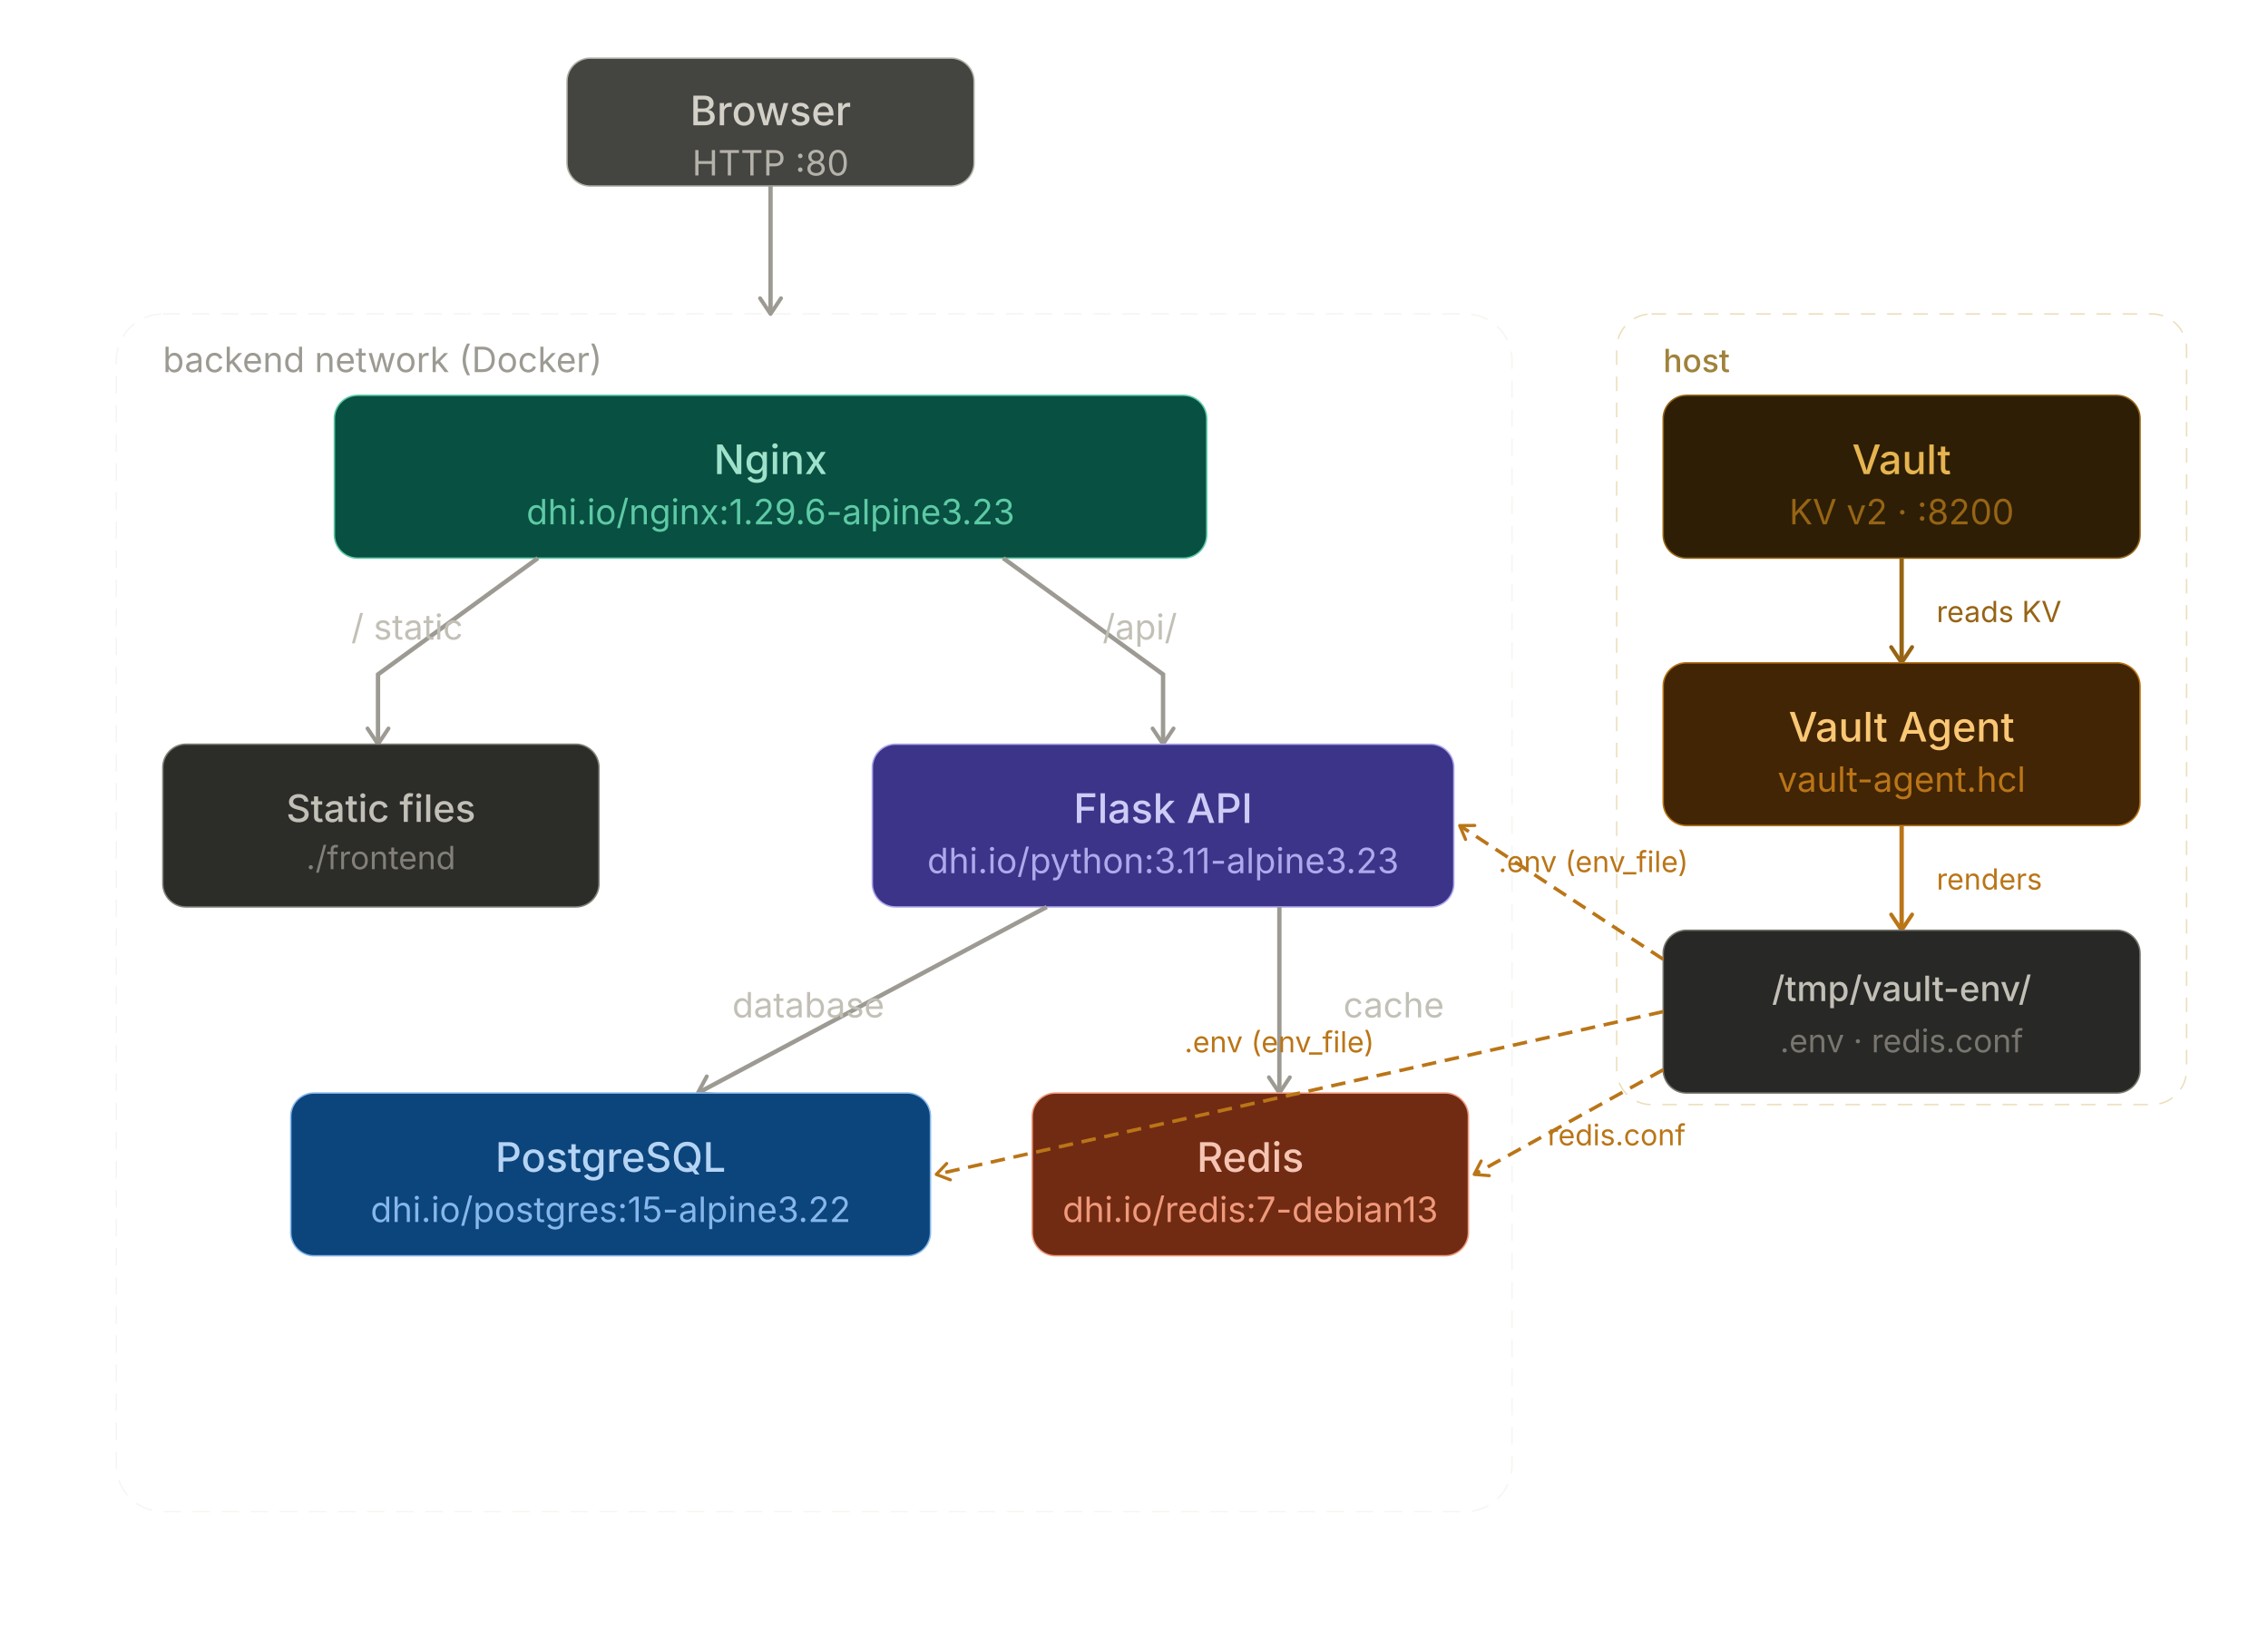
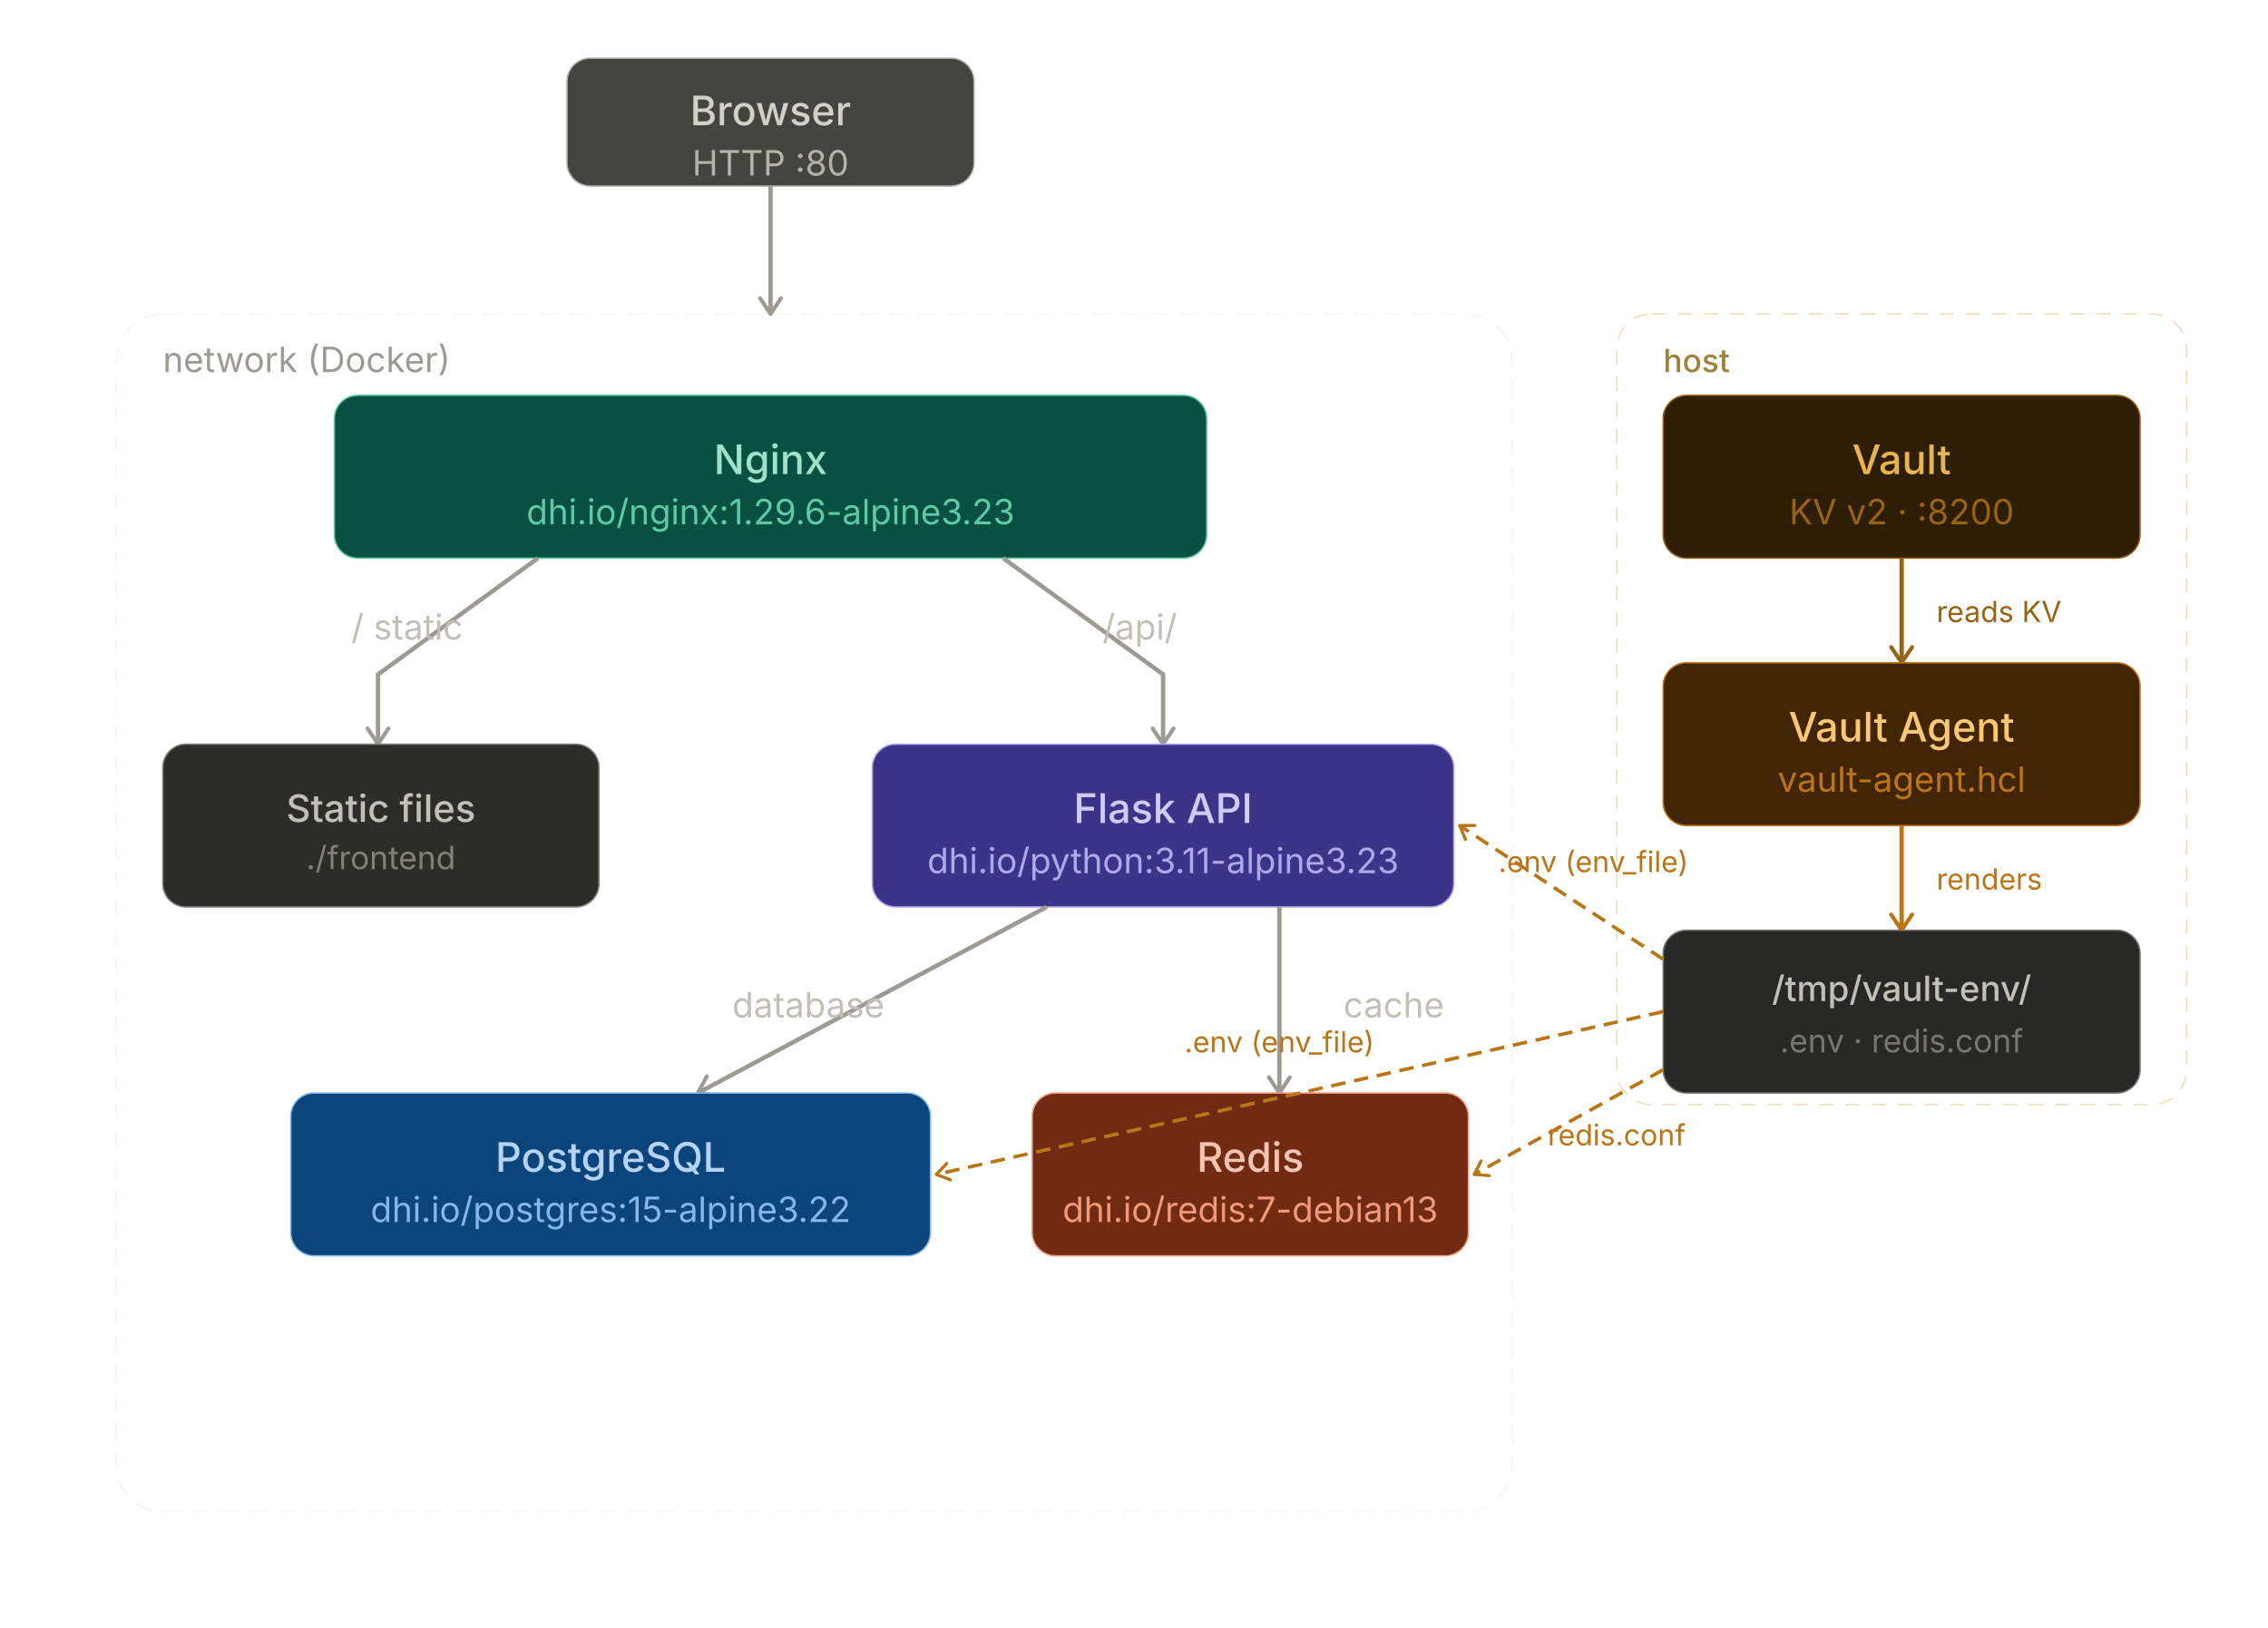
<svg xmlns="http://www.w3.org/2000/svg" width="100%" viewBox="0 0 780 560">
  <defs>
    <marker id="arrow" viewBox="0 0 10 10" refX="8" refY="5" markerWidth="6" markerHeight="6" orient="auto-start-reverse">
      <path d="M2 1L8 5L2 9" fill="none" stroke="context-stroke" stroke-width="1.5" stroke-linecap="round" stroke-linejoin="round" />
    </marker>
  </defs>
  <g style="font-family:&quot;Anthropic Sans&quot;,-apple-system,sans-serif">
    <rect x="195" y="20" width="140" height="44" rx="8" stroke-width="0.5" style="fill:rgb(68,68,65);stroke:rgb(180,178,169)" />
    <text x="265" y="38" text-anchor="middle" dominant-baseline="central" style="fill:rgb(211,209,199);font-size:14px;font-weight:500">Browser</text>
    <text x="265" y="56" text-anchor="middle" dominant-baseline="central" style="fill:rgb(180,178,169);font-size:12px">HTTP :80</text>
  </g>
  <line x1="265" y1="64" x2="265" y2="108" marker-end="url(#arrow)" style="fill:none;stroke:rgb(156,154,146);stroke-width:1.5px" />
  <rect x="40" y="108" width="480" height="412" rx="16" fill="none" stroke-width="0.5" stroke-dasharray="6 4" style="stroke:rgba(222,220,209,0.3)" />
-   <text x="56" y="128" style="fill:rgb(156,154,146);font-family:&quot;Anthropic Sans&quot;,-apple-system,sans-serif;font-size:12px">backend network (Docker)</text>
+   <text x="56" y="128" style="fill:rgb(156,154,146);font-family:&quot;Anthropic Sans&quot;,-apple-system,sans-serif;font-size:12px">network (Docker)</text>
  <g style="font-family:&quot;Anthropic Sans&quot;,-apple-system,sans-serif">
    <rect x="115" y="136" width="300" height="56" rx="8" stroke-width="0.5" style="fill:rgb(8,80,65);stroke:rgb(93,202,165)" />
    <text x="265" y="158" text-anchor="middle" dominant-baseline="central" style="fill:rgb(159,225,203);font-size:14px;font-weight:500">Nginx</text>
    <text x="265" y="176" text-anchor="middle" dominant-baseline="central" style="fill:rgb(93,202,165);font-size:12px">dhi.io/nginx:1.29.6-alpine3.23</text>
  </g>
  <path d="M185 192 L130 232 L130 256" fill="none" marker-end="url(#arrow)" style="fill:none;stroke:rgb(156,154,146);stroke-width:1.5px" />
  <text x="140" y="220" text-anchor="middle" style="fill:rgb(194,192,182);font-family:&quot;Anthropic Sans&quot;,-apple-system,sans-serif;font-size:12px">/ static</text>
  <g style="font-family:&quot;Anthropic Sans&quot;,-apple-system,sans-serif">
    <rect x="56" y="256" width="150" height="56" rx="8" stroke-width="0.5" style="fill:rgb(44,44,41);stroke:rgb(130,128,120)" />
    <text x="131" y="278" text-anchor="middle" dominant-baseline="central" style="fill:rgb(194,192,182);font-size:13px;font-weight:500">Static files</text>
    <text x="131" y="295" text-anchor="middle" dominant-baseline="central" style="fill:rgb(130,128,120);font-size:11px">./frontend</text>
  </g>
  <path d="M345 192 L400 232 L400 256" fill="none" marker-end="url(#arrow)" style="fill:none;stroke:rgb(156,154,146);stroke-width:1.5px" />
  <text x="392" y="220" text-anchor="middle" style="fill:rgb(194,192,182);font-family:&quot;Anthropic Sans&quot;,-apple-system,sans-serif;font-size:12px">/api/</text>
  <g style="font-family:&quot;Anthropic Sans&quot;,-apple-system,sans-serif">
    <rect x="300" y="256" width="200" height="56" rx="8" stroke-width="0.5" style="fill:rgb(60,52,137);stroke:rgb(175,169,236)" />
    <text x="400" y="278" text-anchor="middle" dominant-baseline="central" style="fill:rgb(206,203,246);font-size:14px;font-weight:500">Flask API</text>
    <text x="400" y="296" text-anchor="middle" dominant-baseline="central" style="fill:rgb(175,169,236);font-size:12px">dhi.io/python:3.11-alpine3.23</text>
  </g>
  <line x1="360" y1="312" x2="240" y2="376" marker-end="url(#arrow)" style="fill:none;stroke:rgb(156,154,146);stroke-width:1.5px" />
  <text x="278" y="350" text-anchor="middle" style="fill:rgb(194,192,182);font-family:&quot;Anthropic Sans&quot;,-apple-system,sans-serif;font-size:12px">database</text>
  <line x1="440" y1="312" x2="440" y2="376" marker-end="url(#arrow)" style="fill:none;stroke:rgb(156,154,146);stroke-width:1.5px" />
  <text x="462" y="350" text-anchor="start" style="fill:rgb(194,192,182);font-family:&quot;Anthropic Sans&quot;,-apple-system,sans-serif;font-size:12px">cache</text>
  <g style="font-family:&quot;Anthropic Sans&quot;,-apple-system,sans-serif">
    <rect x="100" y="376" width="220" height="56" rx="8" stroke-width="0.5" style="fill:rgb(12,68,124);stroke:rgb(133,183,235)" />
    <text x="210" y="398" text-anchor="middle" dominant-baseline="central" style="fill:rgb(181,212,244);font-size:14px;font-weight:500">PostgreSQL</text>
    <text x="210" y="416" text-anchor="middle" dominant-baseline="central" style="fill:rgb(133,183,235);font-size:12px">dhi.io/postgres:15-alpine3.22</text>
  </g>
  <g style="font-family:&quot;Anthropic Sans&quot;,-apple-system,sans-serif">
    <rect x="355" y="376" width="150" height="56" rx="8" stroke-width="0.5" style="fill:rgb(113,43,19);stroke:rgb(240,153,123)" />
    <text x="430" y="398" text-anchor="middle" dominant-baseline="central" style="fill:rgb(245,196,179);font-size:14px;font-weight:500">Redis</text>
    <text x="430" y="416" text-anchor="middle" dominant-baseline="central" style="fill:rgb(240,153,123);font-size:12px">dhi.io/redis:7-debian13</text>
  </g>
  <rect x="556" y="108" width="196" height="272" rx="12" fill="none" stroke-width="0.5" stroke-dasharray="5 4" style="stroke:rgba(200,160,60,0.35)" />
  <text x="572" y="128" style="fill:rgb(160,130,60);font-family:&quot;Anthropic Sans&quot;,-apple-system,sans-serif;font-size:11px;font-weight:500">host</text>
  <g style="font-family:&quot;Anthropic Sans&quot;,-apple-system,sans-serif">
    <rect x="572" y="136" width="164" height="56" rx="8" stroke-width="0.5" style="fill:rgb(45,30,5);stroke:rgb(150,100,20)" />
    <text x="654" y="158" text-anchor="middle" dominant-baseline="central" style="fill:rgb(230,180,80);font-size:14px;font-weight:500">Vault</text>
    <text x="654" y="176" text-anchor="middle" dominant-baseline="central" style="fill:rgb(150,100,20);font-size:12px">KV v2 · :8200</text>
  </g>
  <line x1="654" y1="192" x2="654" y2="228" marker-end="url(#arrow)" style="fill:none;stroke:rgb(150,100,20);stroke-width:1.5px" />
  <text x="666" y="214" text-anchor="start" style="fill:rgb(150,100,20);font-family:&quot;Anthropic Sans&quot;,-apple-system,sans-serif;font-size:10px">reads KV</text>
  <g style="font-family:&quot;Anthropic Sans&quot;,-apple-system,sans-serif">
    <rect x="572" y="228" width="164" height="56" rx="8" stroke-width="0.5" style="fill:rgb(65,37,5);stroke:rgb(186,117,23)" />
    <text x="654" y="250" text-anchor="middle" dominant-baseline="central" style="fill:rgb(250,199,117);font-size:14px;font-weight:500">Vault Agent</text>
    <text x="654" y="268" text-anchor="middle" dominant-baseline="central" style="fill:rgb(186,117,23);font-size:12px">vault-agent.hcl</text>
  </g>
  <line x1="654" y1="284" x2="654" y2="320" marker-end="url(#arrow)" style="fill:none;stroke:rgb(186,117,23);stroke-width:1.5px" />
  <text x="666" y="306" text-anchor="start" style="fill:rgb(186,117,23);font-family:&quot;Anthropic Sans&quot;,-apple-system,sans-serif;font-size:10px">renders</text>
  <g style="font-family:&quot;Anthropic Sans&quot;,-apple-system,sans-serif">
    <rect x="572" y="320" width="164" height="56" rx="8" stroke-width="0.5" style="fill:rgb(40,40,38);stroke:rgb(120,118,110)" />
    <text x="654" y="340" text-anchor="middle" dominant-baseline="central" style="fill:rgb(194,192,182);font-size:12px;font-weight:500">/tmp/vault-env/</text>
    <text x="654" y="358" text-anchor="middle" dominant-baseline="central" style="fill:rgb(120,118,110);font-size:11px">.env · redis.conf</text>
  </g>
  <line x1="572" y1="348" x2="322" y2="404" marker-end="url(#arrow)" style="fill:none;stroke:rgb(186,117,23);stroke-width:1.2px;stroke-dasharray:5 3" />
  <text x="440" y="362" text-anchor="middle" style="fill:rgb(186,117,23);font-family:&quot;Anthropic Sans&quot;,-apple-system,sans-serif;font-size:10px">.env (env_file)</text>
  <line x1="572" y1="368" x2="507" y2="404" marker-end="url(#arrow)" style="fill:none;stroke:rgb(186,117,23);stroke-width:1.2px;stroke-dasharray:5 3" />
  <text x="556" y="394" text-anchor="middle" style="fill:rgb(186,117,23);font-family:&quot;Anthropic Sans&quot;,-apple-system,sans-serif;font-size:10px">redis.conf</text>
  <line x1="572" y1="330" x2="502" y2="284" marker-end="url(#arrow)" style="fill:none;stroke:rgb(186,117,23);stroke-width:1.2px;stroke-dasharray:5 3" />
  <text x="548" y="300" text-anchor="middle" style="fill:rgb(186,117,23);font-family:&quot;Anthropic Sans&quot;,-apple-system,sans-serif;font-size:10px">.env (env_file)</text>
</svg>
